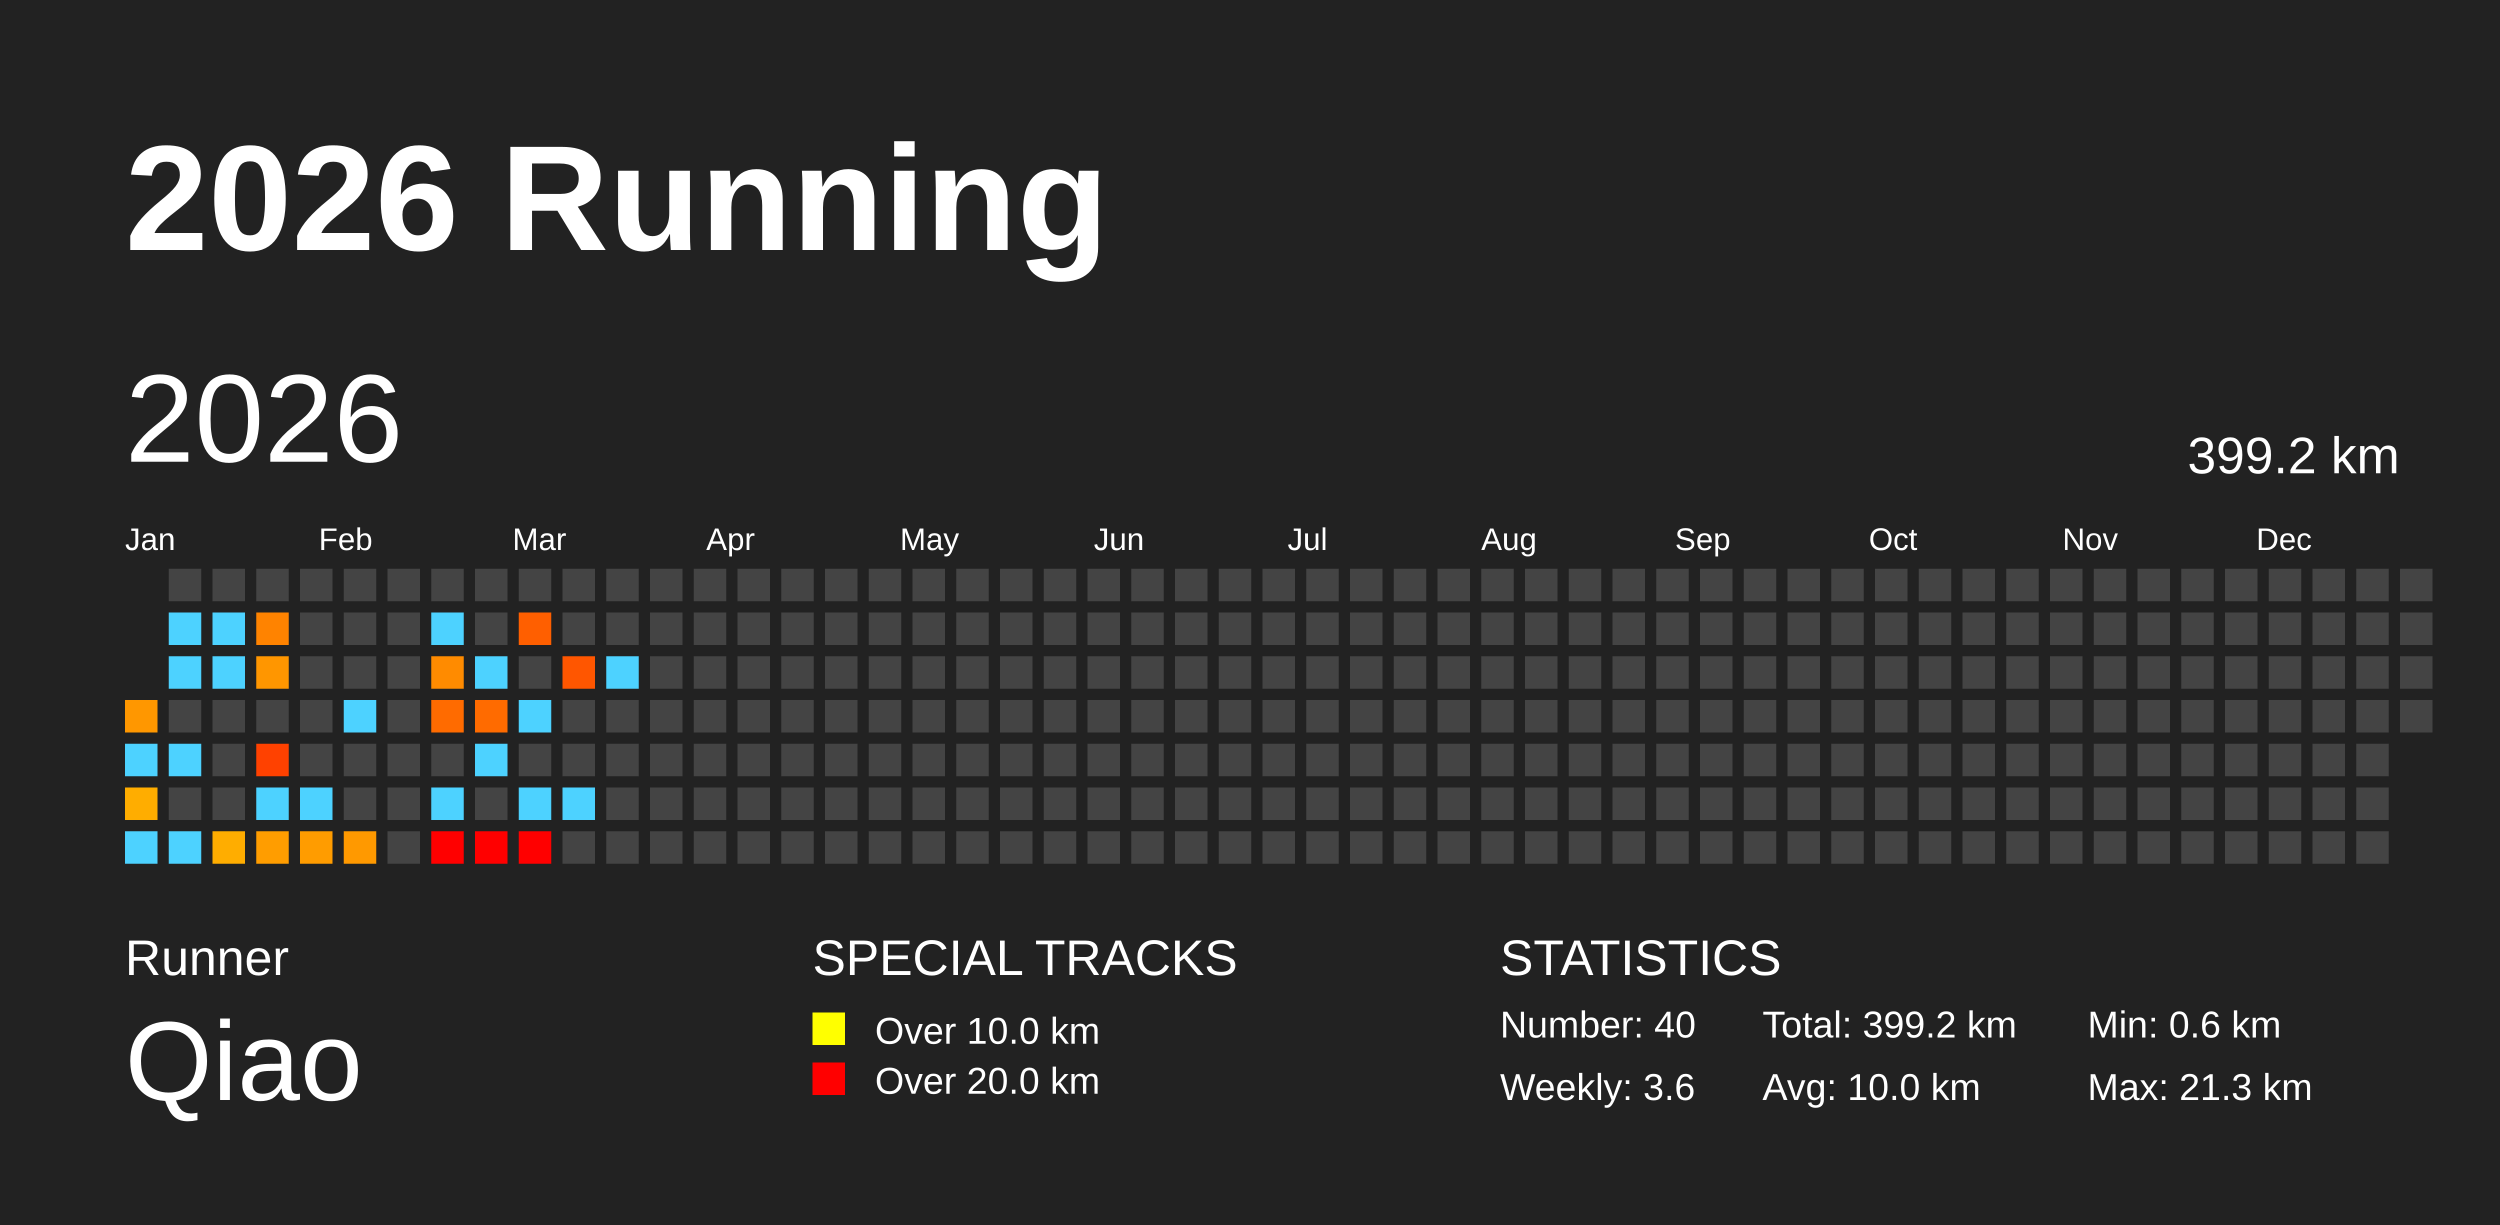
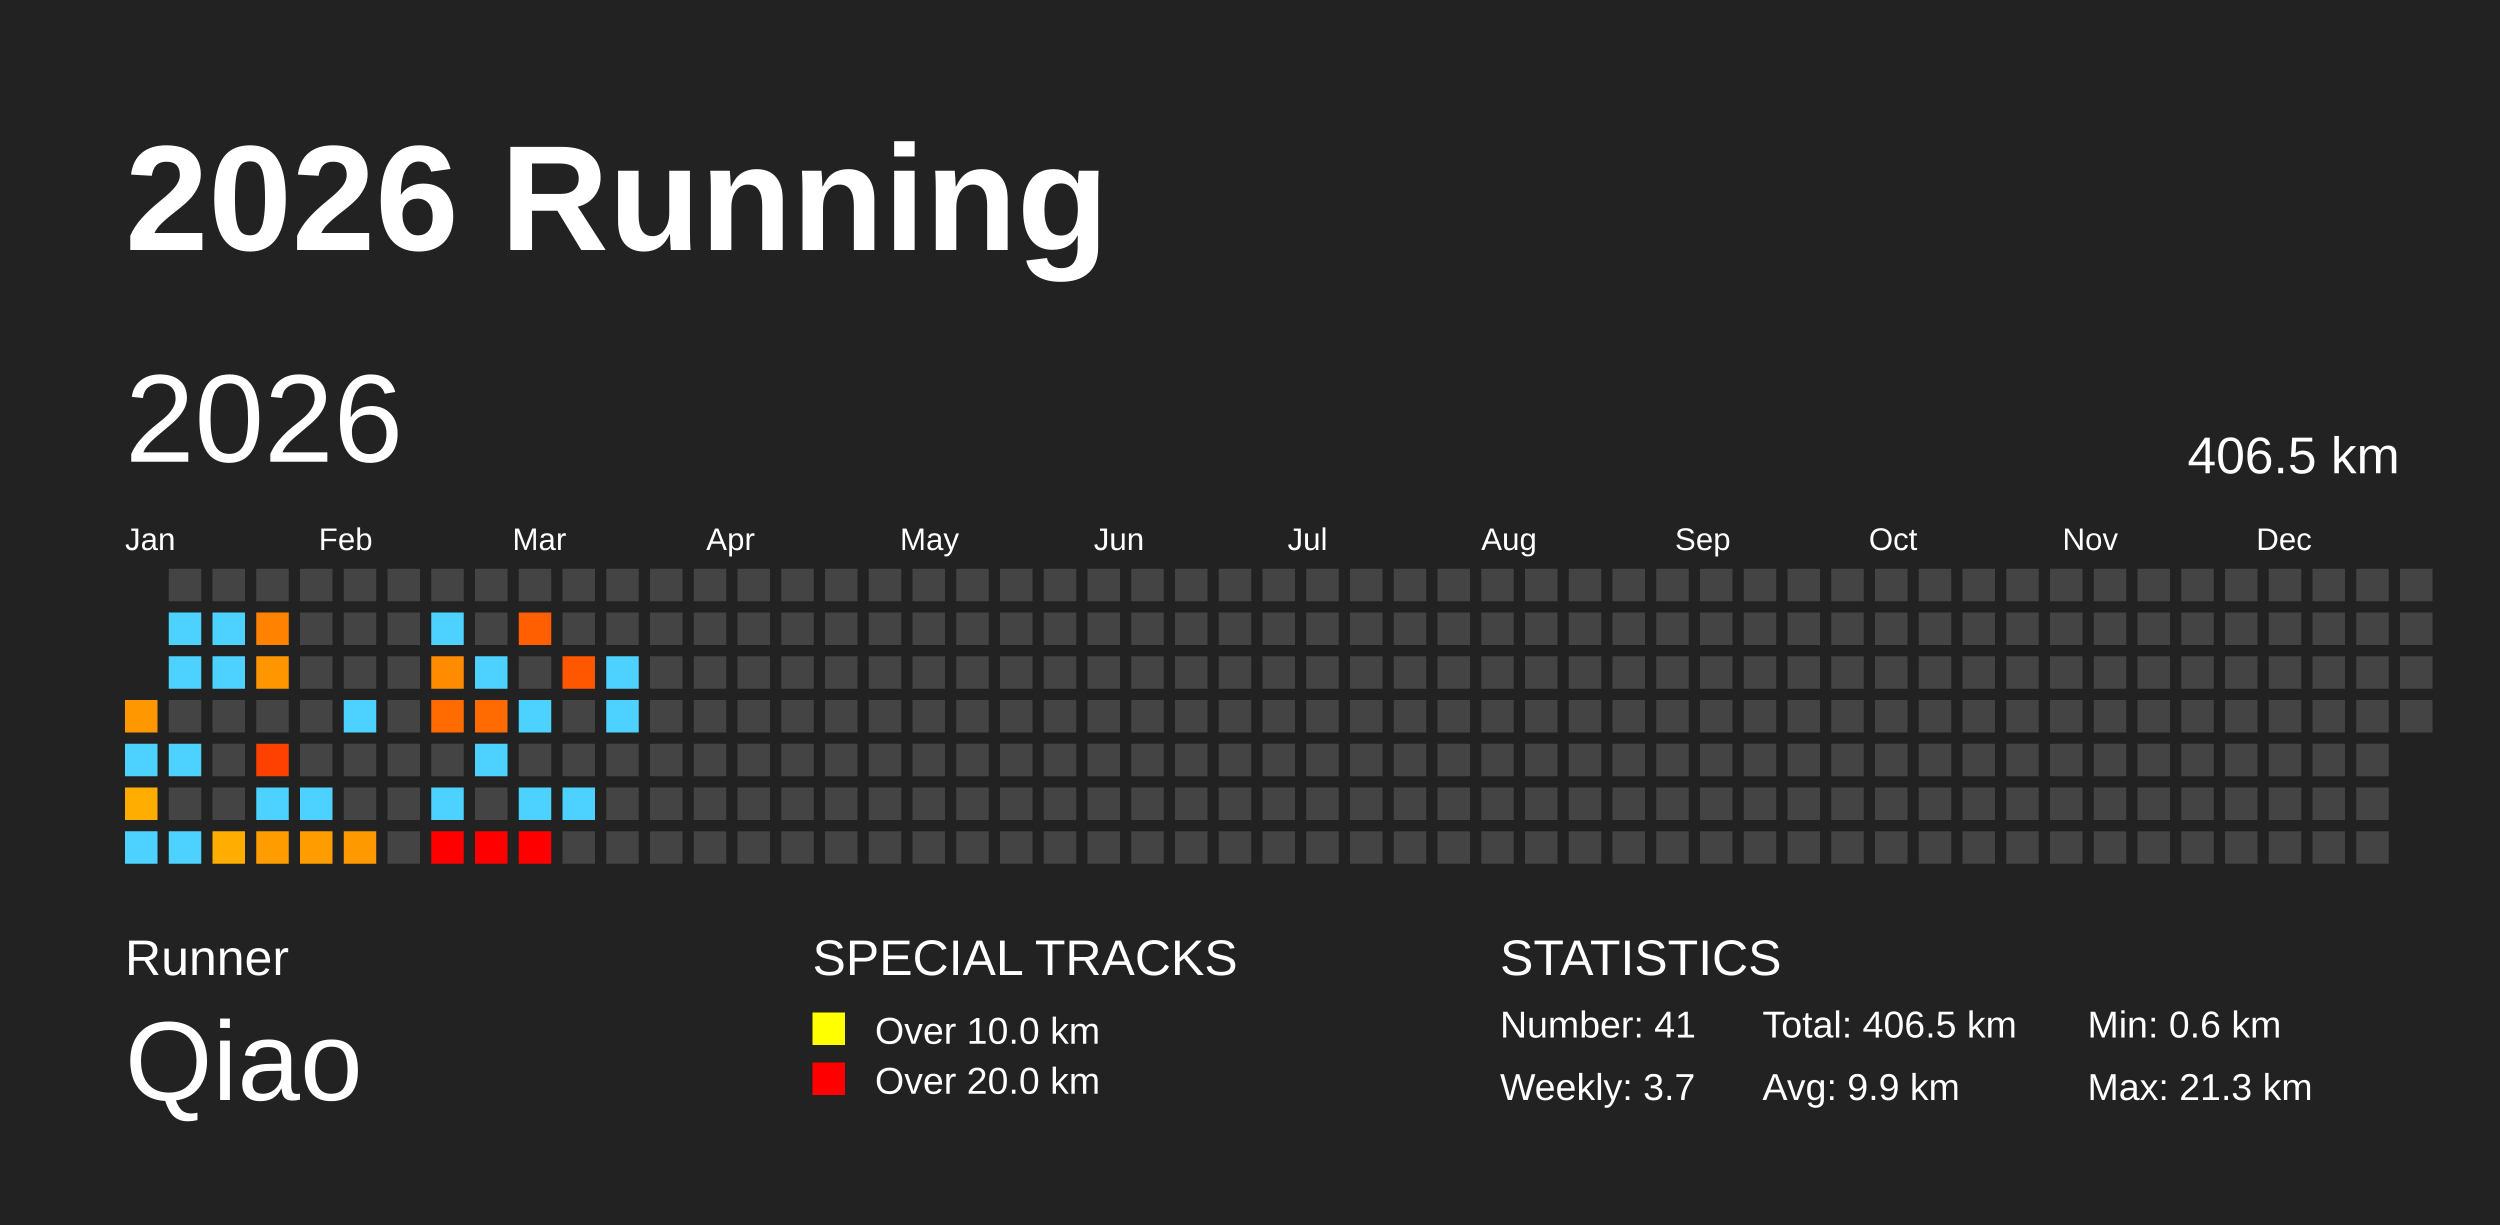
<svg xmlns="http://www.w3.org/2000/svg" baseProfile="full" height="98mm" version="1.1" viewBox="0,0,200,98" width="200mm">
  <defs />
  <rect fill="#222222" height="98" width="200" x="0" y="0" />
  <text fill="#FFFFFF" style="font-size:12px; font-family:Arial; font-weight:bold;" x="10" y="20">2026 Running</text>
  <text fill="#FFFFFF" style="font-size:4px; font-family:Arial" x="10" y="78">Runner</text>
  <text fill="#FFFFFF" style="font-size:9px; font-family:Arial" x="10" y="88">Qiao</text>
  <text fill="#FFFFFF" style="font-size:4px; font-family:Arial" x="65" y="78">SPECIAL TRACKS</text>
  <rect fill="yellow" height="2.6" width="2.6" x="65" y="81" />
  <text fill="#FFFFFF" style="font-size:3px; font-family:Arial" x="70" y="83.5">Over 10.0 km</text>
  <rect fill="red" height="2.6" width="2.6" x="65" y="85" />
  <text fill="#FFFFFF" style="font-size:3px; font-family:Arial" x="70" y="87.5">Over 20.0 km</text>
  <text fill="#FFFFFF" style="font-size:4px; font-family:Arial" x="120" y="78">STATISTICS</text>
-   <text fill="#FFFFFF" style="font-size:3px; font-family:Arial" x="120" y="83">Number: 40</text>
-   <text fill="#FFFFFF" style="font-size:3px; font-family:Arial" x="120" y="88">Weekly: 3.6</text>
-   <text fill="#FFFFFF" style="font-size:3px; font-family:Arial" x="141" y="83">Total: 399.2 km</text>
-   <text fill="#FFFFFF" style="font-size:3px; font-family:Arial" x="141" y="88">Avg: 10.0 km</text>
+   <text fill="#FFFFFF" style="font-size:3px; font-family:Arial" x="120" y="83">Number: 41</text>
+   <text fill="#FFFFFF" style="font-size:3px; font-family:Arial" x="120" y="88">Weekly: 3.7</text>
+   <text fill="#FFFFFF" style="font-size:3px; font-family:Arial" x="141" y="83">Total: 406.5 km</text>
+   <text fill="#FFFFFF" style="font-size:3px; font-family:Arial" x="141" y="88">Avg: 9.9 km</text>
  <text fill="#FFFFFF" style="font-size:3px; font-family:Arial" x="167" y="83">Min: 0.6 km</text>
  <text fill="#FFFFFF" style="font-size:3px; font-family:Arial" x="167" y="88">Max: 21.3 km</text>
  <text dominant-baseline="hanging" fill="#FFFFFF" style="font-size:10.0px; font-family:Arial;" x="10" y="30">2026</text>
-   <text dominant-baseline="hanging" fill="#FFFFFF" style="font-size:4.125px; font-family:Arial;" x="175" y="35">399.2 km</text>
+   <text dominant-baseline="hanging" fill="#FFFFFF" style="font-size:4.125px; font-family:Arial;" x="175" y="35">406.5 km</text>
  <text fill="#FFFFFF" style="font-size:2.5px; font-family:Arial" x="10.0" y="44">Jan</text>
  <text fill="#FFFFFF" style="font-size:2.5px; font-family:Arial" x="25.5" y="44">Feb</text>
  <text fill="#FFFFFF" style="font-size:2.5px; font-family:Arial" x="41.0" y="44">Mar</text>
  <text fill="#FFFFFF" style="font-size:2.5px; font-family:Arial" x="56.5" y="44">Apr</text>
  <text fill="#FFFFFF" style="font-size:2.5px; font-family:Arial" x="72.0" y="44">May</text>
  <text fill="#FFFFFF" style="font-size:2.5px; font-family:Arial" x="87.5" y="44">Jun</text>
  <text fill="#FFFFFF" style="font-size:2.5px; font-family:Arial" x="103.0" y="44">Jul</text>
  <text fill="#FFFFFF" style="font-size:2.5px; font-family:Arial" x="118.5" y="44">Aug</text>
  <text fill="#FFFFFF" style="font-size:2.5px; font-family:Arial" x="134.0" y="44">Sep</text>
  <text fill="#FFFFFF" style="font-size:2.5px; font-family:Arial" x="149.5" y="44">Oct</text>
  <text fill="#FFFFFF" style="font-size:2.5px; font-family:Arial" x="165.0" y="44">Nov</text>
  <text fill="#FFFFFF" style="font-size:2.5px; font-family:Arial" x="180.5" y="44">Dec</text>
  <rect fill="#ff9700" height="2.6" width="2.6" x="10.0" y="56.0" />
  <rect fill="#4dd2ff" height="2.6" width="2.6" x="10.0" y="59.5" />
  <rect fill="#ffad00" height="2.6" width="2.6" x="10.0" y="63.0" />
  <rect fill="#4dd2ff" height="2.6" width="2.6" x="10.0" y="66.5" />
  <rect fill="#444444" height="2.6" width="2.6" x="13.5" y="45.5" />
  <rect fill="#4dd2ff" height="2.6" width="2.6" x="13.5" y="49.0" />
  <rect fill="#4dd2ff" height="2.6" width="2.6" x="13.5" y="52.5" />
  <rect fill="#444444" height="2.6" width="2.6" x="13.5" y="56.0" />
  <rect fill="#4dd2ff" height="2.6" width="2.6" x="13.5" y="59.5" />
  <rect fill="#444444" height="2.6" width="2.6" x="13.5" y="63.0" />
  <rect fill="#4dd2ff" height="2.6" width="2.6" x="13.5" y="66.5" />
  <rect fill="#444444" height="2.6" width="2.6" x="17.0" y="45.5" />
  <rect fill="#4dd2ff" height="2.6" width="2.6" x="17.0" y="49.0" />
  <rect fill="#4dd2ff" height="2.6" width="2.6" x="17.0" y="52.5" />
  <rect fill="#444444" height="2.6" width="2.6" x="17.0" y="56.0" />
  <rect fill="#444444" height="2.6" width="2.6" x="17.0" y="59.5" />
  <rect fill="#444444" height="2.6" width="2.6" x="17.0" y="63.0" />
  <rect fill="#ffad00" height="2.6" width="2.6" x="17.0" y="66.5" />
  <rect fill="#444444" height="2.6" width="2.6" x="20.5" y="45.5" />
  <rect fill="#ff8300" height="2.6" width="2.6" x="20.5" y="49.0" />
  <rect fill="#ff9600" height="2.6" width="2.6" x="20.5" y="52.5" />
  <rect fill="#444444" height="2.6" width="2.6" x="20.5" y="56.0" />
  <rect fill="#ff4100" height="2.6" width="2.6" x="20.5" y="59.5" />
  <rect fill="#4dd2ff" height="2.6" width="2.6" x="20.5" y="63.0" />
  <rect fill="#ff9d00" height="2.6" width="2.6" x="20.5" y="66.5" />
  <rect fill="#444444" height="2.6" width="2.6" x="24.0" y="45.5" />
  <rect fill="#444444" height="2.6" width="2.6" x="24.0" y="49.0" />
  <rect fill="#444444" height="2.6" width="2.6" x="24.0" y="52.5" />
  <rect fill="#444444" height="2.6" width="2.6" x="24.0" y="56.0" />
  <rect fill="#444444" height="2.6" width="2.6" x="24.0" y="59.5" />
  <rect fill="#4dd2ff" height="2.6" width="2.6" x="24.0" y="63.0" />
  <rect fill="#ff9c00" height="2.6" width="2.6" x="24.0" y="66.5" />
  <rect fill="#444444" height="2.6" width="2.6" x="27.5" y="45.5" />
  <rect fill="#444444" height="2.6" width="2.6" x="27.5" y="49.0" />
  <rect fill="#444444" height="2.6" width="2.6" x="27.5" y="52.5" />
  <rect fill="#4dd2ff" height="2.6" width="2.6" x="27.5" y="56.0" />
  <rect fill="#444444" height="2.6" width="2.6" x="27.5" y="59.5" />
  <rect fill="#444444" height="2.6" width="2.6" x="27.5" y="63.0" />
  <rect fill="#ff9900" height="2.6" width="2.6" x="27.5" y="66.5" />
  <rect fill="#444444" height="2.6" width="2.6" x="31.0" y="45.5" />
  <rect fill="#444444" height="2.6" width="2.6" x="31.0" y="49.0" />
  <rect fill="#444444" height="2.6" width="2.6" x="31.0" y="52.5" />
  <rect fill="#444444" height="2.6" width="2.6" x="31.0" y="56.0" />
  <rect fill="#444444" height="2.6" width="2.6" x="31.0" y="59.5" />
  <rect fill="#444444" height="2.6" width="2.6" x="31.0" y="63.0" />
  <rect fill="#444444" height="2.6" width="2.6" x="31.0" y="66.5" />
  <rect fill="#444444" height="2.6" width="2.6" x="34.5" y="45.5" />
  <rect fill="#4dd2ff" height="2.6" width="2.6" x="34.5" y="49.0" />
  <rect fill="#ff8b00" height="2.6" width="2.6" x="34.5" y="52.5" />
  <rect fill="#ff6b00" height="2.6" width="2.6" x="34.5" y="56.0" />
  <rect fill="#444444" height="2.6" width="2.6" x="34.5" y="59.5" />
  <rect fill="#4dd2ff" height="2.6" width="2.6" x="34.5" y="63.0" />
  <rect fill="red" height="2.6" width="2.6" x="34.5" y="66.5" />
  <rect fill="#444444" height="2.6" width="2.6" x="38.0" y="45.5" />
  <rect fill="#444444" height="2.6" width="2.6" x="38.0" y="49.0" />
  <rect fill="#4dd2ff" height="2.6" width="2.6" x="38.0" y="52.5" />
  <rect fill="#ff6b00" height="2.6" width="2.6" x="38.0" y="56.0" />
  <rect fill="#4dd2ff" height="2.6" width="2.6" x="38.0" y="59.5" />
  <rect fill="#444444" height="2.6" width="2.6" x="38.0" y="63.0" />
  <rect fill="red" height="2.6" width="2.6" x="38.0" y="66.5" />
  <rect fill="#444444" height="2.6" width="2.6" x="41.5" y="45.5" />
  <rect fill="#ff5f00" height="2.6" width="2.6" x="41.5" y="49.0" />
  <rect fill="#444444" height="2.6" width="2.6" x="41.5" y="52.5" />
  <rect fill="#4dd2ff" height="2.6" width="2.6" x="41.5" y="56.0" />
  <rect fill="#444444" height="2.6" width="2.6" x="41.5" y="59.5" />
  <rect fill="#4dd2ff" height="2.6" width="2.6" x="41.5" y="63.0" />
  <rect fill="red" height="2.6" width="2.6" x="41.5" y="66.5" />
  <rect fill="#444444" height="2.6" width="2.6" x="45.0" y="45.5" />
  <rect fill="#444444" height="2.6" width="2.6" x="45.0" y="49.0" />
  <rect fill="#ff5600" height="2.6" width="2.6" x="45.0" y="52.5" />
  <rect fill="#444444" height="2.6" width="2.6" x="45.0" y="56.0" />
  <rect fill="#444444" height="2.6" width="2.6" x="45.0" y="59.5" />
  <rect fill="#4dd2ff" height="2.6" width="2.6" x="45.0" y="63.0" />
  <rect fill="#444444" height="2.6" width="2.6" x="45.0" y="66.5" />
  <rect fill="#444444" height="2.6" width="2.6" x="48.5" y="45.5" />
  <rect fill="#444444" height="2.6" width="2.6" x="48.5" y="49.0" />
  <rect fill="#4dd2ff" height="2.6" width="2.6" x="48.5" y="52.5" />
-   <rect fill="#444444" height="2.6" width="2.6" x="48.5" y="56.0" />
+   <rect fill="#4dd2ff" height="2.6" width="2.6" x="48.5" y="56.0" />
  <rect fill="#444444" height="2.6" width="2.6" x="48.5" y="59.5" />
  <rect fill="#444444" height="2.6" width="2.6" x="48.5" y="63.0" />
  <rect fill="#444444" height="2.6" width="2.6" x="48.5" y="66.5" />
  <rect fill="#444444" height="2.6" width="2.6" x="52.0" y="45.5" />
  <rect fill="#444444" height="2.6" width="2.6" x="52.0" y="49.0" />
  <rect fill="#444444" height="2.6" width="2.6" x="52.0" y="52.5" />
  <rect fill="#444444" height="2.6" width="2.6" x="52.0" y="56.0" />
  <rect fill="#444444" height="2.6" width="2.6" x="52.0" y="59.5" />
  <rect fill="#444444" height="2.6" width="2.6" x="52.0" y="63.0" />
  <rect fill="#444444" height="2.6" width="2.6" x="52.0" y="66.5" />
  <rect fill="#444444" height="2.6" width="2.6" x="55.5" y="45.5" />
  <rect fill="#444444" height="2.6" width="2.6" x="55.5" y="49.0" />
  <rect fill="#444444" height="2.6" width="2.6" x="55.5" y="52.5" />
  <rect fill="#444444" height="2.6" width="2.6" x="55.5" y="56.0" />
  <rect fill="#444444" height="2.6" width="2.6" x="55.5" y="59.5" />
  <rect fill="#444444" height="2.6" width="2.6" x="55.5" y="63.0" />
  <rect fill="#444444" height="2.6" width="2.6" x="55.5" y="66.5" />
  <rect fill="#444444" height="2.6" width="2.6" x="59.0" y="45.5" />
  <rect fill="#444444" height="2.6" width="2.6" x="59.0" y="49.0" />
  <rect fill="#444444" height="2.6" width="2.6" x="59.0" y="52.5" />
  <rect fill="#444444" height="2.6" width="2.6" x="59.0" y="56.0" />
  <rect fill="#444444" height="2.6" width="2.6" x="59.0" y="59.5" />
  <rect fill="#444444" height="2.6" width="2.6" x="59.0" y="63.0" />
  <rect fill="#444444" height="2.6" width="2.6" x="59.0" y="66.5" />
  <rect fill="#444444" height="2.6" width="2.6" x="62.5" y="45.5" />
  <rect fill="#444444" height="2.6" width="2.6" x="62.5" y="49.0" />
  <rect fill="#444444" height="2.6" width="2.6" x="62.5" y="52.5" />
  <rect fill="#444444" height="2.6" width="2.6" x="62.5" y="56.0" />
  <rect fill="#444444" height="2.6" width="2.6" x="62.5" y="59.5" />
  <rect fill="#444444" height="2.6" width="2.6" x="62.5" y="63.0" />
  <rect fill="#444444" height="2.6" width="2.6" x="62.5" y="66.5" />
  <rect fill="#444444" height="2.6" width="2.6" x="66.0" y="45.5" />
  <rect fill="#444444" height="2.6" width="2.6" x="66.0" y="49.0" />
  <rect fill="#444444" height="2.6" width="2.6" x="66.0" y="52.5" />
  <rect fill="#444444" height="2.6" width="2.6" x="66.0" y="56.0" />
  <rect fill="#444444" height="2.6" width="2.6" x="66.0" y="59.5" />
  <rect fill="#444444" height="2.6" width="2.6" x="66.0" y="63.0" />
  <rect fill="#444444" height="2.6" width="2.6" x="66.0" y="66.5" />
  <rect fill="#444444" height="2.6" width="2.6" x="69.5" y="45.5" />
  <rect fill="#444444" height="2.6" width="2.6" x="69.5" y="49.0" />
  <rect fill="#444444" height="2.6" width="2.6" x="69.5" y="52.5" />
  <rect fill="#444444" height="2.6" width="2.6" x="69.5" y="56.0" />
  <rect fill="#444444" height="2.6" width="2.6" x="69.5" y="59.5" />
  <rect fill="#444444" height="2.6" width="2.6" x="69.5" y="63.0" />
  <rect fill="#444444" height="2.6" width="2.6" x="69.5" y="66.5" />
  <rect fill="#444444" height="2.6" width="2.6" x="73.0" y="45.5" />
  <rect fill="#444444" height="2.6" width="2.6" x="73.0" y="49.0" />
  <rect fill="#444444" height="2.6" width="2.6" x="73.0" y="52.5" />
  <rect fill="#444444" height="2.6" width="2.6" x="73.0" y="56.0" />
  <rect fill="#444444" height="2.6" width="2.6" x="73.0" y="59.5" />
  <rect fill="#444444" height="2.6" width="2.6" x="73.0" y="63.0" />
  <rect fill="#444444" height="2.6" width="2.6" x="73.0" y="66.5" />
  <rect fill="#444444" height="2.6" width="2.6" x="76.5" y="45.5" />
  <rect fill="#444444" height="2.6" width="2.6" x="76.5" y="49.0" />
  <rect fill="#444444" height="2.6" width="2.6" x="76.5" y="52.5" />
  <rect fill="#444444" height="2.6" width="2.6" x="76.5" y="56.0" />
  <rect fill="#444444" height="2.6" width="2.6" x="76.5" y="59.5" />
  <rect fill="#444444" height="2.6" width="2.6" x="76.5" y="63.0" />
  <rect fill="#444444" height="2.6" width="2.6" x="76.5" y="66.5" />
  <rect fill="#444444" height="2.6" width="2.6" x="80.0" y="45.5" />
  <rect fill="#444444" height="2.6" width="2.6" x="80.0" y="49.0" />
  <rect fill="#444444" height="2.6" width="2.6" x="80.0" y="52.5" />
  <rect fill="#444444" height="2.6" width="2.6" x="80.0" y="56.0" />
  <rect fill="#444444" height="2.6" width="2.6" x="80.0" y="59.5" />
  <rect fill="#444444" height="2.6" width="2.6" x="80.0" y="63.0" />
  <rect fill="#444444" height="2.6" width="2.6" x="80.0" y="66.5" />
  <rect fill="#444444" height="2.6" width="2.6" x="83.5" y="45.5" />
  <rect fill="#444444" height="2.6" width="2.6" x="83.5" y="49.0" />
  <rect fill="#444444" height="2.6" width="2.6" x="83.5" y="52.5" />
  <rect fill="#444444" height="2.6" width="2.6" x="83.5" y="56.0" />
  <rect fill="#444444" height="2.6" width="2.6" x="83.5" y="59.5" />
  <rect fill="#444444" height="2.6" width="2.6" x="83.5" y="63.0" />
  <rect fill="#444444" height="2.6" width="2.6" x="83.5" y="66.5" />
  <rect fill="#444444" height="2.6" width="2.6" x="87.0" y="45.5" />
  <rect fill="#444444" height="2.6" width="2.6" x="87.0" y="49.0" />
  <rect fill="#444444" height="2.6" width="2.6" x="87.0" y="52.5" />
  <rect fill="#444444" height="2.6" width="2.6" x="87.0" y="56.0" />
  <rect fill="#444444" height="2.6" width="2.6" x="87.0" y="59.5" />
  <rect fill="#444444" height="2.6" width="2.6" x="87.0" y="63.0" />
  <rect fill="#444444" height="2.6" width="2.6" x="87.0" y="66.5" />
  <rect fill="#444444" height="2.6" width="2.6" x="90.5" y="45.5" />
  <rect fill="#444444" height="2.6" width="2.6" x="90.5" y="49.0" />
  <rect fill="#444444" height="2.6" width="2.6" x="90.5" y="52.5" />
  <rect fill="#444444" height="2.6" width="2.6" x="90.5" y="56.0" />
  <rect fill="#444444" height="2.6" width="2.6" x="90.5" y="59.5" />
  <rect fill="#444444" height="2.6" width="2.6" x="90.5" y="63.0" />
  <rect fill="#444444" height="2.6" width="2.6" x="90.5" y="66.5" />
  <rect fill="#444444" height="2.6" width="2.6" x="94.0" y="45.5" />
  <rect fill="#444444" height="2.6" width="2.6" x="94.0" y="49.0" />
  <rect fill="#444444" height="2.6" width="2.6" x="94.0" y="52.5" />
  <rect fill="#444444" height="2.6" width="2.6" x="94.0" y="56.0" />
  <rect fill="#444444" height="2.6" width="2.6" x="94.0" y="59.5" />
  <rect fill="#444444" height="2.6" width="2.6" x="94.0" y="63.0" />
  <rect fill="#444444" height="2.6" width="2.6" x="94.0" y="66.5" />
  <rect fill="#444444" height="2.6" width="2.6" x="97.5" y="45.5" />
  <rect fill="#444444" height="2.6" width="2.6" x="97.5" y="49.0" />
  <rect fill="#444444" height="2.6" width="2.6" x="97.5" y="52.5" />
  <rect fill="#444444" height="2.6" width="2.6" x="97.5" y="56.0" />
  <rect fill="#444444" height="2.6" width="2.6" x="97.5" y="59.5" />
  <rect fill="#444444" height="2.6" width="2.6" x="97.5" y="63.0" />
  <rect fill="#444444" height="2.6" width="2.6" x="97.5" y="66.5" />
  <rect fill="#444444" height="2.6" width="2.6" x="101.0" y="45.5" />
  <rect fill="#444444" height="2.6" width="2.6" x="101.0" y="49.0" />
  <rect fill="#444444" height="2.6" width="2.6" x="101.0" y="52.5" />
  <rect fill="#444444" height="2.6" width="2.6" x="101.0" y="56.0" />
  <rect fill="#444444" height="2.6" width="2.6" x="101.0" y="59.5" />
  <rect fill="#444444" height="2.6" width="2.6" x="101.0" y="63.0" />
  <rect fill="#444444" height="2.6" width="2.6" x="101.0" y="66.5" />
  <rect fill="#444444" height="2.6" width="2.6" x="104.5" y="45.5" />
  <rect fill="#444444" height="2.6" width="2.6" x="104.5" y="49.0" />
  <rect fill="#444444" height="2.6" width="2.6" x="104.5" y="52.5" />
  <rect fill="#444444" height="2.6" width="2.6" x="104.5" y="56.0" />
  <rect fill="#444444" height="2.6" width="2.6" x="104.5" y="59.5" />
  <rect fill="#444444" height="2.6" width="2.6" x="104.5" y="63.0" />
  <rect fill="#444444" height="2.6" width="2.6" x="104.5" y="66.5" />
  <rect fill="#444444" height="2.6" width="2.6" x="108.0" y="45.5" />
  <rect fill="#444444" height="2.6" width="2.6" x="108.0" y="49.0" />
  <rect fill="#444444" height="2.6" width="2.6" x="108.0" y="52.5" />
  <rect fill="#444444" height="2.6" width="2.6" x="108.0" y="56.0" />
  <rect fill="#444444" height="2.6" width="2.6" x="108.0" y="59.5" />
  <rect fill="#444444" height="2.6" width="2.6" x="108.0" y="63.0" />
  <rect fill="#444444" height="2.6" width="2.6" x="108.0" y="66.5" />
  <rect fill="#444444" height="2.6" width="2.6" x="111.5" y="45.5" />
  <rect fill="#444444" height="2.6" width="2.6" x="111.5" y="49.0" />
  <rect fill="#444444" height="2.6" width="2.6" x="111.5" y="52.5" />
  <rect fill="#444444" height="2.6" width="2.6" x="111.5" y="56.0" />
  <rect fill="#444444" height="2.6" width="2.6" x="111.5" y="59.5" />
  <rect fill="#444444" height="2.6" width="2.6" x="111.5" y="63.0" />
  <rect fill="#444444" height="2.6" width="2.6" x="111.5" y="66.5" />
  <rect fill="#444444" height="2.6" width="2.6" x="115.0" y="45.5" />
  <rect fill="#444444" height="2.6" width="2.6" x="115.0" y="49.0" />
  <rect fill="#444444" height="2.6" width="2.6" x="115.0" y="52.5" />
  <rect fill="#444444" height="2.6" width="2.6" x="115.0" y="56.0" />
  <rect fill="#444444" height="2.6" width="2.6" x="115.0" y="59.5" />
  <rect fill="#444444" height="2.6" width="2.6" x="115.0" y="63.0" />
  <rect fill="#444444" height="2.6" width="2.6" x="115.0" y="66.5" />
  <rect fill="#444444" height="2.6" width="2.6" x="118.5" y="45.5" />
  <rect fill="#444444" height="2.6" width="2.6" x="118.5" y="49.0" />
  <rect fill="#444444" height="2.6" width="2.6" x="118.5" y="52.5" />
  <rect fill="#444444" height="2.6" width="2.6" x="118.5" y="56.0" />
  <rect fill="#444444" height="2.6" width="2.6" x="118.5" y="59.5" />
  <rect fill="#444444" height="2.6" width="2.6" x="118.5" y="63.0" />
  <rect fill="#444444" height="2.6" width="2.6" x="118.5" y="66.5" />
  <rect fill="#444444" height="2.6" width="2.6" x="122.0" y="45.5" />
  <rect fill="#444444" height="2.6" width="2.6" x="122.0" y="49.0" />
  <rect fill="#444444" height="2.6" width="2.6" x="122.0" y="52.5" />
  <rect fill="#444444" height="2.6" width="2.6" x="122.0" y="56.0" />
  <rect fill="#444444" height="2.6" width="2.6" x="122.0" y="59.5" />
  <rect fill="#444444" height="2.6" width="2.6" x="122.0" y="63.0" />
  <rect fill="#444444" height="2.6" width="2.6" x="122.0" y="66.5" />
  <rect fill="#444444" height="2.6" width="2.6" x="125.5" y="45.5" />
  <rect fill="#444444" height="2.6" width="2.6" x="125.5" y="49.0" />
  <rect fill="#444444" height="2.6" width="2.6" x="125.5" y="52.5" />
  <rect fill="#444444" height="2.6" width="2.6" x="125.5" y="56.0" />
  <rect fill="#444444" height="2.6" width="2.6" x="125.5" y="59.5" />
  <rect fill="#444444" height="2.6" width="2.6" x="125.5" y="63.0" />
  <rect fill="#444444" height="2.6" width="2.6" x="125.5" y="66.5" />
  <rect fill="#444444" height="2.6" width="2.6" x="129.0" y="45.5" />
  <rect fill="#444444" height="2.6" width="2.6" x="129.0" y="49.0" />
  <rect fill="#444444" height="2.6" width="2.6" x="129.0" y="52.5" />
  <rect fill="#444444" height="2.6" width="2.6" x="129.0" y="56.0" />
  <rect fill="#444444" height="2.6" width="2.6" x="129.0" y="59.5" />
  <rect fill="#444444" height="2.6" width="2.6" x="129.0" y="63.0" />
  <rect fill="#444444" height="2.6" width="2.6" x="129.0" y="66.5" />
  <rect fill="#444444" height="2.6" width="2.6" x="132.5" y="45.5" />
  <rect fill="#444444" height="2.6" width="2.6" x="132.5" y="49.0" />
  <rect fill="#444444" height="2.6" width="2.6" x="132.5" y="52.5" />
  <rect fill="#444444" height="2.6" width="2.6" x="132.5" y="56.0" />
  <rect fill="#444444" height="2.6" width="2.6" x="132.5" y="59.5" />
  <rect fill="#444444" height="2.6" width="2.6" x="132.5" y="63.0" />
  <rect fill="#444444" height="2.6" width="2.6" x="132.5" y="66.5" />
  <rect fill="#444444" height="2.6" width="2.6" x="136.0" y="45.5" />
  <rect fill="#444444" height="2.6" width="2.6" x="136.0" y="49.0" />
  <rect fill="#444444" height="2.6" width="2.6" x="136.0" y="52.5" />
  <rect fill="#444444" height="2.6" width="2.6" x="136.0" y="56.0" />
  <rect fill="#444444" height="2.6" width="2.6" x="136.0" y="59.5" />
  <rect fill="#444444" height="2.6" width="2.6" x="136.0" y="63.0" />
  <rect fill="#444444" height="2.6" width="2.6" x="136.0" y="66.5" />
  <rect fill="#444444" height="2.6" width="2.6" x="139.5" y="45.5" />
  <rect fill="#444444" height="2.6" width="2.6" x="139.5" y="49.0" />
  <rect fill="#444444" height="2.6" width="2.6" x="139.5" y="52.5" />
  <rect fill="#444444" height="2.6" width="2.6" x="139.5" y="56.0" />
  <rect fill="#444444" height="2.6" width="2.6" x="139.5" y="59.5" />
  <rect fill="#444444" height="2.6" width="2.6" x="139.5" y="63.0" />
  <rect fill="#444444" height="2.6" width="2.6" x="139.5" y="66.5" />
  <rect fill="#444444" height="2.6" width="2.6" x="143.0" y="45.5" />
  <rect fill="#444444" height="2.6" width="2.6" x="143.0" y="49.0" />
  <rect fill="#444444" height="2.6" width="2.6" x="143.0" y="52.5" />
  <rect fill="#444444" height="2.6" width="2.6" x="143.0" y="56.0" />
  <rect fill="#444444" height="2.6" width="2.6" x="143.0" y="59.5" />
  <rect fill="#444444" height="2.6" width="2.6" x="143.0" y="63.0" />
  <rect fill="#444444" height="2.6" width="2.6" x="143.0" y="66.5" />
  <rect fill="#444444" height="2.6" width="2.6" x="146.5" y="45.5" />
  <rect fill="#444444" height="2.6" width="2.6" x="146.5" y="49.0" />
  <rect fill="#444444" height="2.6" width="2.6" x="146.5" y="52.5" />
  <rect fill="#444444" height="2.6" width="2.6" x="146.5" y="56.0" />
  <rect fill="#444444" height="2.6" width="2.6" x="146.5" y="59.5" />
  <rect fill="#444444" height="2.6" width="2.6" x="146.5" y="63.0" />
  <rect fill="#444444" height="2.6" width="2.6" x="146.5" y="66.5" />
  <rect fill="#444444" height="2.6" width="2.6" x="150.0" y="45.5" />
  <rect fill="#444444" height="2.6" width="2.6" x="150.0" y="49.0" />
  <rect fill="#444444" height="2.6" width="2.6" x="150.0" y="52.5" />
  <rect fill="#444444" height="2.6" width="2.6" x="150.0" y="56.0" />
  <rect fill="#444444" height="2.6" width="2.6" x="150.0" y="59.5" />
  <rect fill="#444444" height="2.6" width="2.6" x="150.0" y="63.0" />
  <rect fill="#444444" height="2.6" width="2.6" x="150.0" y="66.5" />
  <rect fill="#444444" height="2.6" width="2.6" x="153.5" y="45.5" />
  <rect fill="#444444" height="2.6" width="2.6" x="153.5" y="49.0" />
  <rect fill="#444444" height="2.6" width="2.6" x="153.5" y="52.5" />
  <rect fill="#444444" height="2.6" width="2.6" x="153.5" y="56.0" />
  <rect fill="#444444" height="2.6" width="2.6" x="153.5" y="59.5" />
  <rect fill="#444444" height="2.6" width="2.6" x="153.5" y="63.0" />
  <rect fill="#444444" height="2.6" width="2.6" x="153.5" y="66.5" />
  <rect fill="#444444" height="2.6" width="2.6" x="157.0" y="45.5" />
  <rect fill="#444444" height="2.6" width="2.6" x="157.0" y="49.0" />
  <rect fill="#444444" height="2.6" width="2.6" x="157.0" y="52.5" />
  <rect fill="#444444" height="2.6" width="2.6" x="157.0" y="56.0" />
  <rect fill="#444444" height="2.6" width="2.6" x="157.0" y="59.5" />
  <rect fill="#444444" height="2.6" width="2.6" x="157.0" y="63.0" />
  <rect fill="#444444" height="2.6" width="2.6" x="157.0" y="66.5" />
  <rect fill="#444444" height="2.6" width="2.6" x="160.5" y="45.5" />
  <rect fill="#444444" height="2.6" width="2.6" x="160.5" y="49.0" />
  <rect fill="#444444" height="2.6" width="2.6" x="160.5" y="52.5" />
  <rect fill="#444444" height="2.6" width="2.6" x="160.5" y="56.0" />
  <rect fill="#444444" height="2.6" width="2.6" x="160.5" y="59.5" />
  <rect fill="#444444" height="2.6" width="2.6" x="160.5" y="63.0" />
  <rect fill="#444444" height="2.6" width="2.6" x="160.5" y="66.5" />
  <rect fill="#444444" height="2.6" width="2.6" x="164.0" y="45.5" />
  <rect fill="#444444" height="2.6" width="2.6" x="164.0" y="49.0" />
  <rect fill="#444444" height="2.6" width="2.6" x="164.0" y="52.5" />
  <rect fill="#444444" height="2.6" width="2.6" x="164.0" y="56.0" />
  <rect fill="#444444" height="2.6" width="2.6" x="164.0" y="59.5" />
  <rect fill="#444444" height="2.6" width="2.6" x="164.0" y="63.0" />
  <rect fill="#444444" height="2.6" width="2.6" x="164.0" y="66.5" />
  <rect fill="#444444" height="2.6" width="2.6" x="167.5" y="45.5" />
  <rect fill="#444444" height="2.6" width="2.6" x="167.5" y="49.0" />
  <rect fill="#444444" height="2.6" width="2.6" x="167.5" y="52.5" />
  <rect fill="#444444" height="2.6" width="2.6" x="167.5" y="56.0" />
  <rect fill="#444444" height="2.6" width="2.6" x="167.5" y="59.5" />
  <rect fill="#444444" height="2.6" width="2.6" x="167.5" y="63.0" />
  <rect fill="#444444" height="2.6" width="2.6" x="167.5" y="66.5" />
  <rect fill="#444444" height="2.6" width="2.6" x="171.0" y="45.5" />
  <rect fill="#444444" height="2.6" width="2.6" x="171.0" y="49.0" />
  <rect fill="#444444" height="2.6" width="2.6" x="171.0" y="52.5" />
  <rect fill="#444444" height="2.6" width="2.6" x="171.0" y="56.0" />
  <rect fill="#444444" height="2.6" width="2.6" x="171.0" y="59.5" />
  <rect fill="#444444" height="2.6" width="2.6" x="171.0" y="63.0" />
  <rect fill="#444444" height="2.6" width="2.6" x="171.0" y="66.5" />
  <rect fill="#444444" height="2.6" width="2.6" x="174.5" y="45.5" />
  <rect fill="#444444" height="2.6" width="2.6" x="174.5" y="49.0" />
  <rect fill="#444444" height="2.6" width="2.6" x="174.5" y="52.5" />
  <rect fill="#444444" height="2.6" width="2.6" x="174.5" y="56.0" />
  <rect fill="#444444" height="2.6" width="2.6" x="174.5" y="59.5" />
  <rect fill="#444444" height="2.6" width="2.6" x="174.5" y="63.0" />
  <rect fill="#444444" height="2.6" width="2.6" x="174.5" y="66.5" />
  <rect fill="#444444" height="2.6" width="2.6" x="178.0" y="45.5" />
  <rect fill="#444444" height="2.6" width="2.6" x="178.0" y="49.0" />
  <rect fill="#444444" height="2.6" width="2.6" x="178.0" y="52.5" />
  <rect fill="#444444" height="2.6" width="2.6" x="178.0" y="56.0" />
  <rect fill="#444444" height="2.6" width="2.6" x="178.0" y="59.5" />
  <rect fill="#444444" height="2.6" width="2.6" x="178.0" y="63.0" />
  <rect fill="#444444" height="2.6" width="2.6" x="178.0" y="66.5" />
  <rect fill="#444444" height="2.6" width="2.6" x="181.5" y="45.5" />
  <rect fill="#444444" height="2.6" width="2.6" x="181.5" y="49.0" />
  <rect fill="#444444" height="2.6" width="2.6" x="181.5" y="52.5" />
  <rect fill="#444444" height="2.6" width="2.6" x="181.5" y="56.0" />
  <rect fill="#444444" height="2.6" width="2.6" x="181.5" y="59.5" />
  <rect fill="#444444" height="2.6" width="2.6" x="181.5" y="63.0" />
  <rect fill="#444444" height="2.6" width="2.6" x="181.5" y="66.5" />
  <rect fill="#444444" height="2.6" width="2.6" x="185.0" y="45.5" />
  <rect fill="#444444" height="2.6" width="2.6" x="185.0" y="49.0" />
  <rect fill="#444444" height="2.6" width="2.6" x="185.0" y="52.5" />
  <rect fill="#444444" height="2.6" width="2.6" x="185.0" y="56.0" />
  <rect fill="#444444" height="2.6" width="2.6" x="185.0" y="59.5" />
  <rect fill="#444444" height="2.6" width="2.6" x="185.0" y="63.0" />
  <rect fill="#444444" height="2.6" width="2.6" x="185.0" y="66.5" />
  <rect fill="#444444" height="2.6" width="2.6" x="188.5" y="45.5" />
  <rect fill="#444444" height="2.6" width="2.6" x="188.5" y="49.0" />
  <rect fill="#444444" height="2.6" width="2.6" x="188.5" y="52.5" />
  <rect fill="#444444" height="2.6" width="2.6" x="188.5" y="56.0" />
  <rect fill="#444444" height="2.6" width="2.6" x="188.5" y="59.5" />
  <rect fill="#444444" height="2.6" width="2.6" x="188.5" y="63.0" />
  <rect fill="#444444" height="2.6" width="2.6" x="188.5" y="66.5" />
  <rect fill="#444444" height="2.6" width="2.6" x="192.0" y="45.5" />
  <rect fill="#444444" height="2.6" width="2.6" x="192.0" y="49.0" />
  <rect fill="#444444" height="2.6" width="2.6" x="192.0" y="52.5" />
  <rect fill="#444444" height="2.6" width="2.6" x="192.0" y="56.0" />
</svg>
